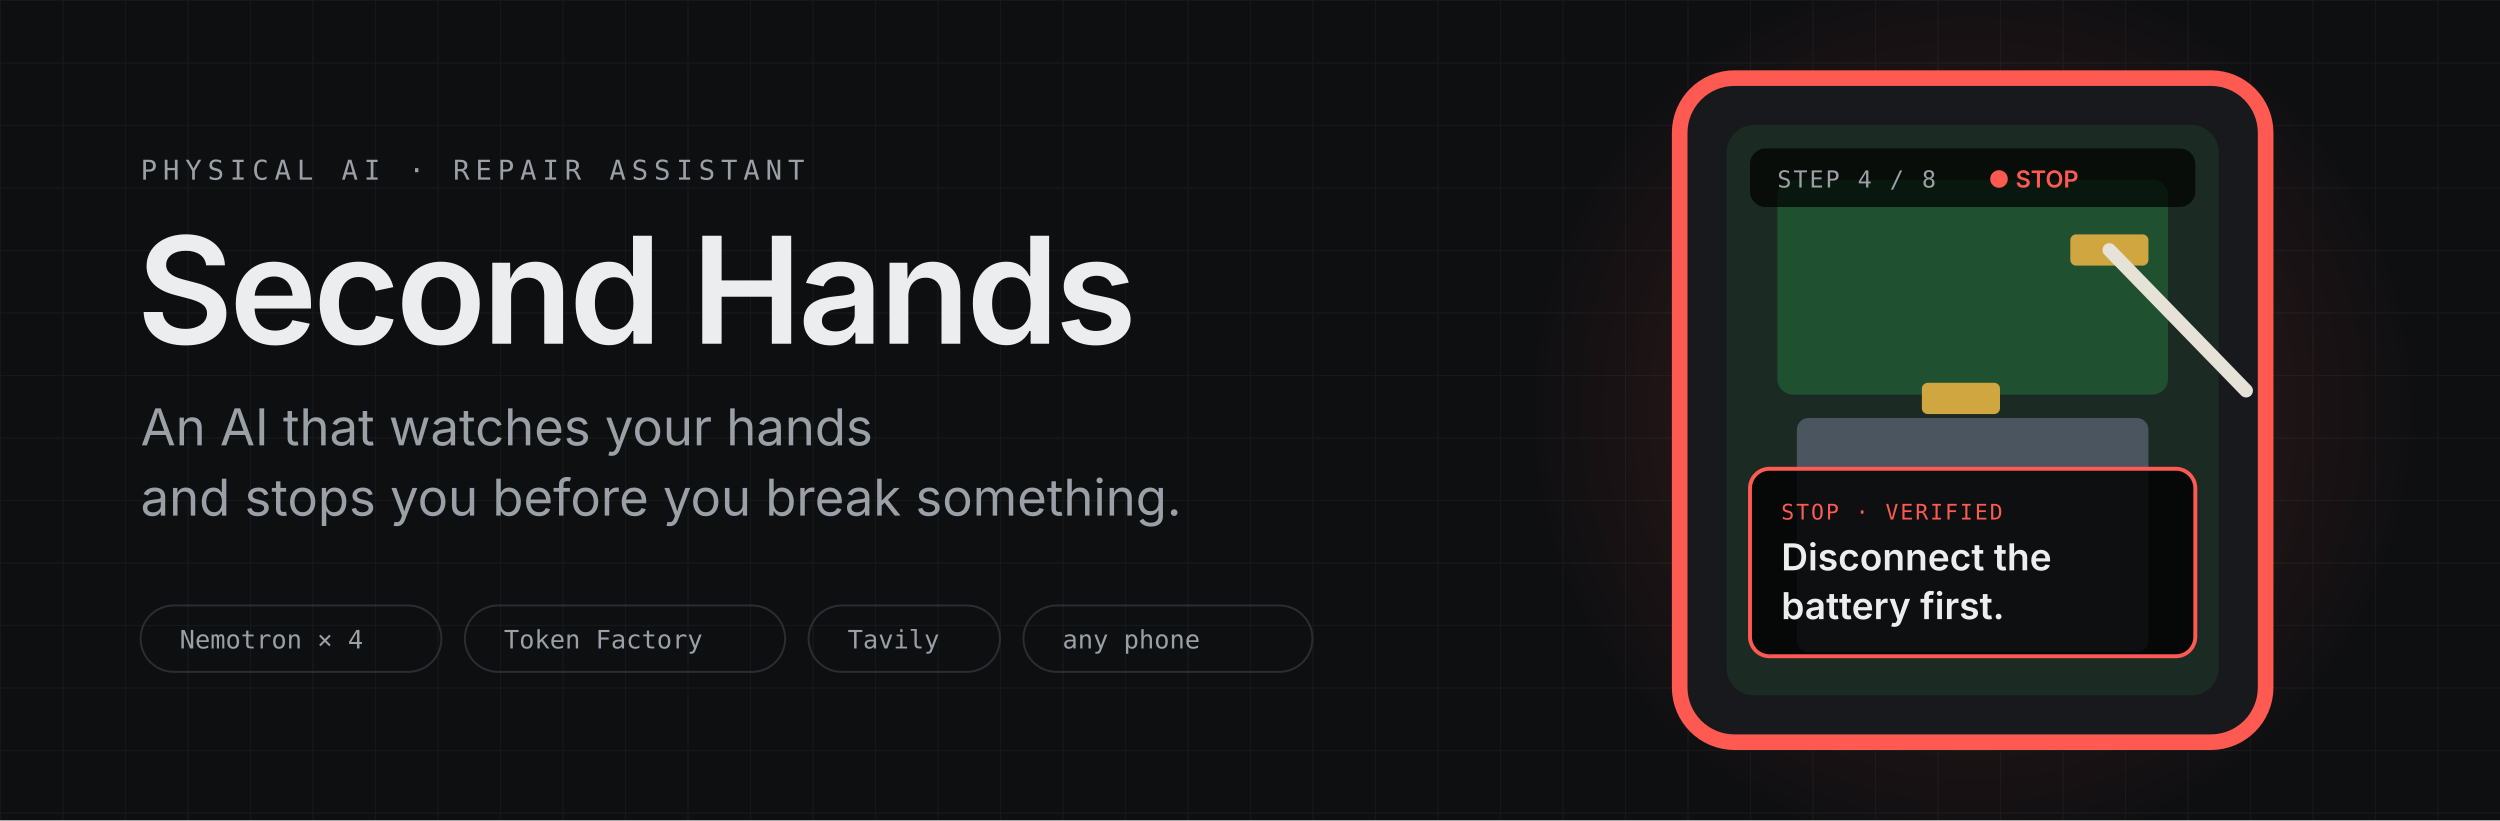
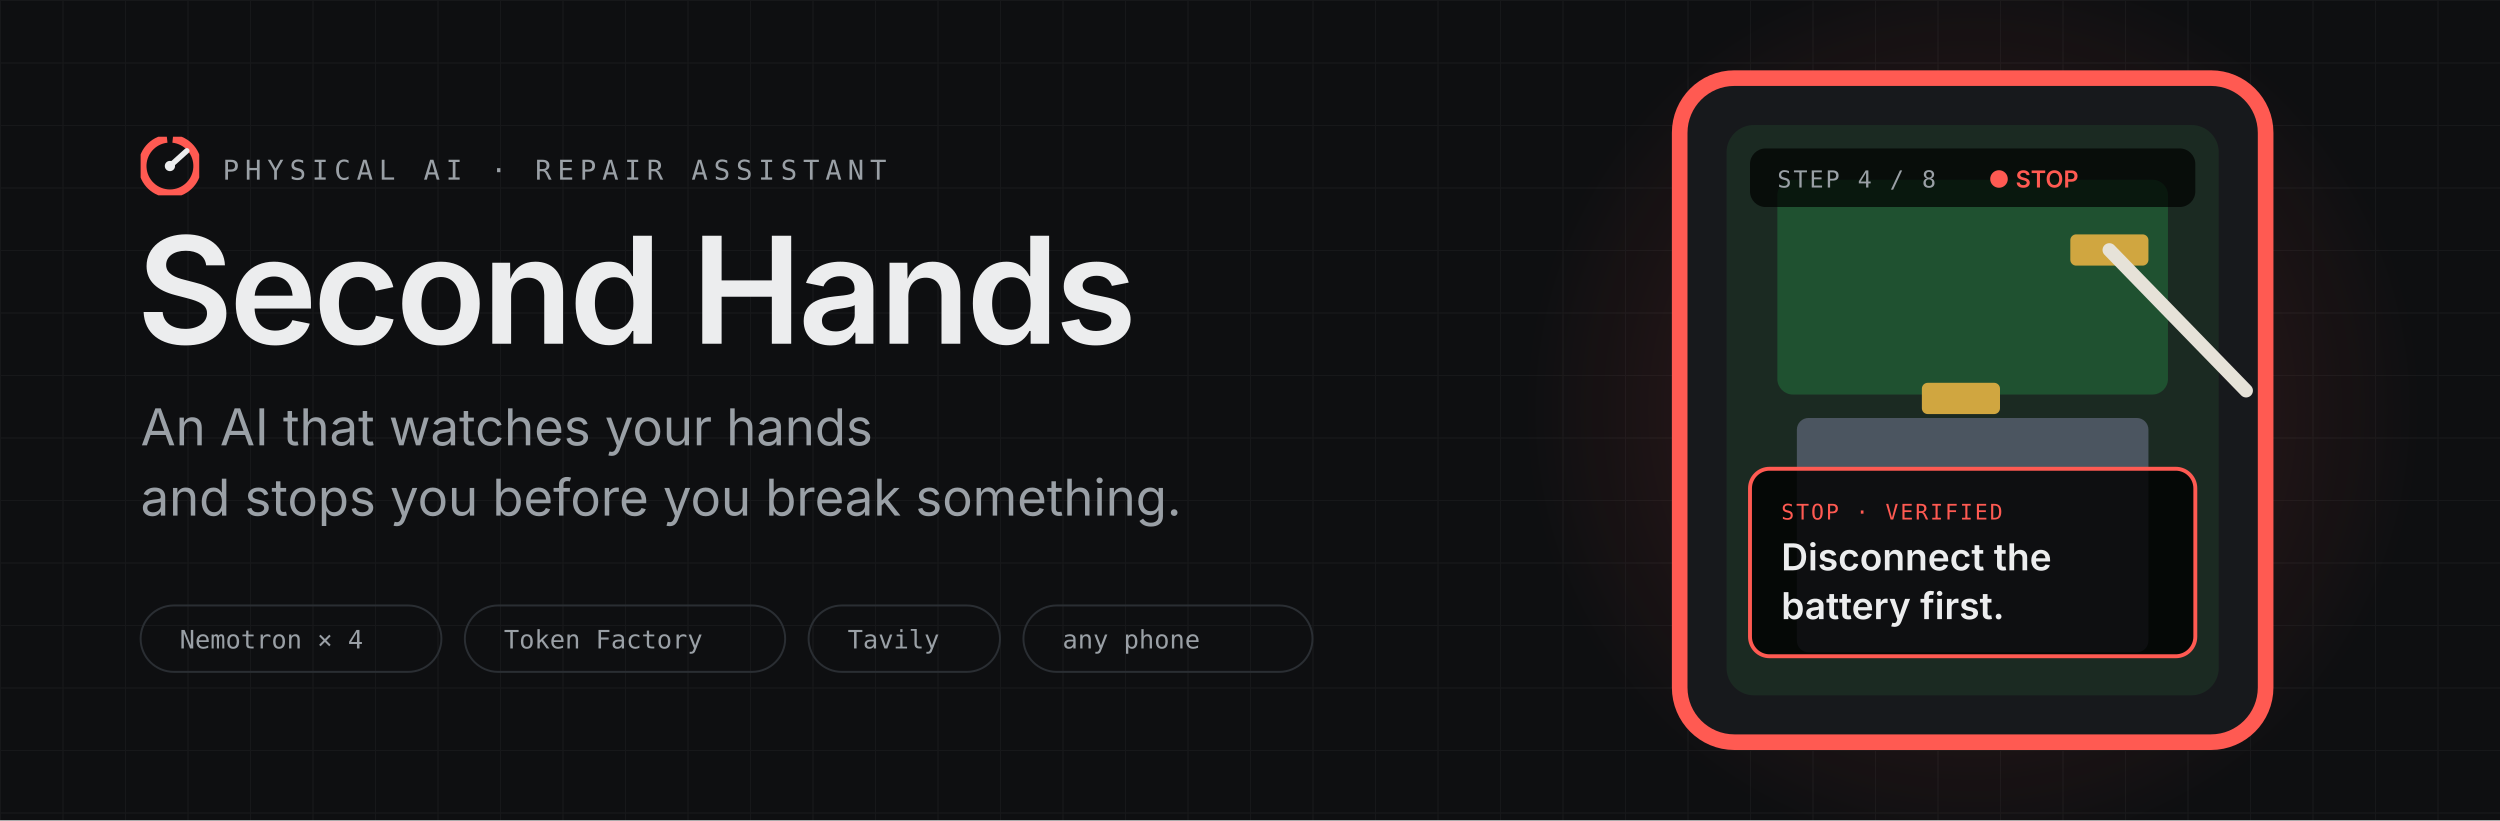
<svg xmlns="http://www.w3.org/2000/svg" viewBox="0 0 1280 420" width="1280" height="420" font-family="Inter, -apple-system, Segoe UI, Helvetica, Arial, sans-serif">
  <defs>
    <pattern id="grid" width="32" height="32" patternUnits="userSpaceOnUse">
      <path d="M32 0 H0 V32" fill="none" stroke="#ffffff" stroke-opacity="0.04" stroke-width="1" />
    </pattern>
    <radialGradient id="glow" cx="0.5" cy="0.5" r="0.5">
      <stop offset="0" stop-color="#ff5a52" stop-opacity="0.22" />
      <stop offset="1" stop-color="#ff5a52" stop-opacity="0" />
    </radialGradient>
  </defs>
  <rect width="1280" height="420" fill="#0e0f11" />
  <rect width="1280" height="420" fill="url(#grid)" />
-   <text x="72" y="92" font-family="JetBrains Mono, ui-monospace, Menlo, monospace" font-size="14" letter-spacing="3" fill="#9aa0a6">PHYSICAL AI · REPAIR ASSISTANT</text>
+   <svg x="72" y="70" width="30" height="30" viewBox="96 96 320 320">
+     <path d="M271.7 106.8 A150 150 0 1 1 240.3 106.8" fill="none" stroke="#FF5A52" stroke-width="44" />
+     <line x1="256" y1="256" x2="256" y2="132" stroke="#ECEDEE" stroke-width="30" stroke-linecap="round" transform="rotate(48 256 256)" />
+     <circle cx="256" cy="256" r="28" fill="#ECEDEE" />
+   </svg>
+   <text x="114" y="92" font-family="JetBrains Mono, ui-monospace, Menlo, monospace" font-size="14" letter-spacing="3" fill="#9aa0a6">PHYSICAL AI · REPAIR ASSISTANT</text>
  <text x="70" y="176" font-size="76" font-weight="600" fill="#ecedee" letter-spacing="-2">Second Hands</text>
  <text x="72" y="228" font-size="26" fill="#9aa0a6">An AI that watches your hands</text>
  <text x="72" y="264" font-size="26" fill="#9aa0a6">and stops you before you break something.</text>
  <g font-family="JetBrains Mono, ui-monospace, Menlo, monospace" font-size="13" fill="#9aa0a6">
    <rect x="72" y="310" width="154" height="34" rx="17" fill="none" stroke="#2a2e33" />
    <text x="92" y="332">Nemotron × 4</text>
    <rect x="238" y="310" width="164" height="34" rx="17" fill="none" stroke="#2a2e33" />
    <text x="258" y="332">Token Factory</text>
    <rect x="414" y="310" width="98" height="34" rx="17" fill="none" stroke="#2a2e33" />
    <text x="434" y="332">Tavily</text>
    <rect x="524" y="310" width="148" height="34" rx="17" fill="none" stroke="#2a2e33" />
    <text x="544" y="332">any phone</text>
  </g>
  <circle cx="1010" cy="210" r="230" fill="url(#glow)" />
  <rect x="860" y="40" width="300" height="340" rx="28" fill="#17191c" stroke="#ff5a52" stroke-width="8" />
  <rect x="884" y="64" width="252" height="292" rx="14" fill="#1b2a22" />
  <rect x="910" y="92" width="200" height="110" rx="8" fill="#1f5130" />
  <rect x="920" y="214" width="180" height="120" rx="6" fill="#4b5560" />
  <rect x="984" y="196" width="40" height="16" rx="3" fill="#d0a640" />
  <rect x="1060" y="120" width="40" height="16" rx="3" fill="#d0a640" />
  <line x1="1080" y1="128" x2="1150" y2="200" stroke="#e6e2d8" stroke-width="7" stroke-linecap="round" />
  <rect x="896" y="76" width="228" height="30" rx="8" fill="#000000" fill-opacity="0.7" />
  <text x="910" y="96" font-family="JetBrains Mono, ui-monospace, Menlo, monospace" font-size="12" letter-spacing="1" fill="#9aa0a6">STEP 4 / 8</text>
  <text x="1018" y="96" font-size="12" font-weight="600" fill="#ff5a52">● STOP</text>
  <rect x="896" y="240" width="228" height="96" rx="10" fill="#000000" fill-opacity="0.82" stroke="#ff5a52" stroke-width="2" />
  <text x="912" y="266" font-family="JetBrains Mono, ui-monospace, Menlo, monospace" font-size="11" letter-spacing="1" fill="#ff5a52">STOP · VERIFIED</text>
  <text x="912" y="292" font-size="19" font-weight="600" fill="#ecedee">Disconnect the</text>
  <text x="912" y="317" font-size="19" font-weight="600" fill="#ecedee">battery first.</text>
</svg>
